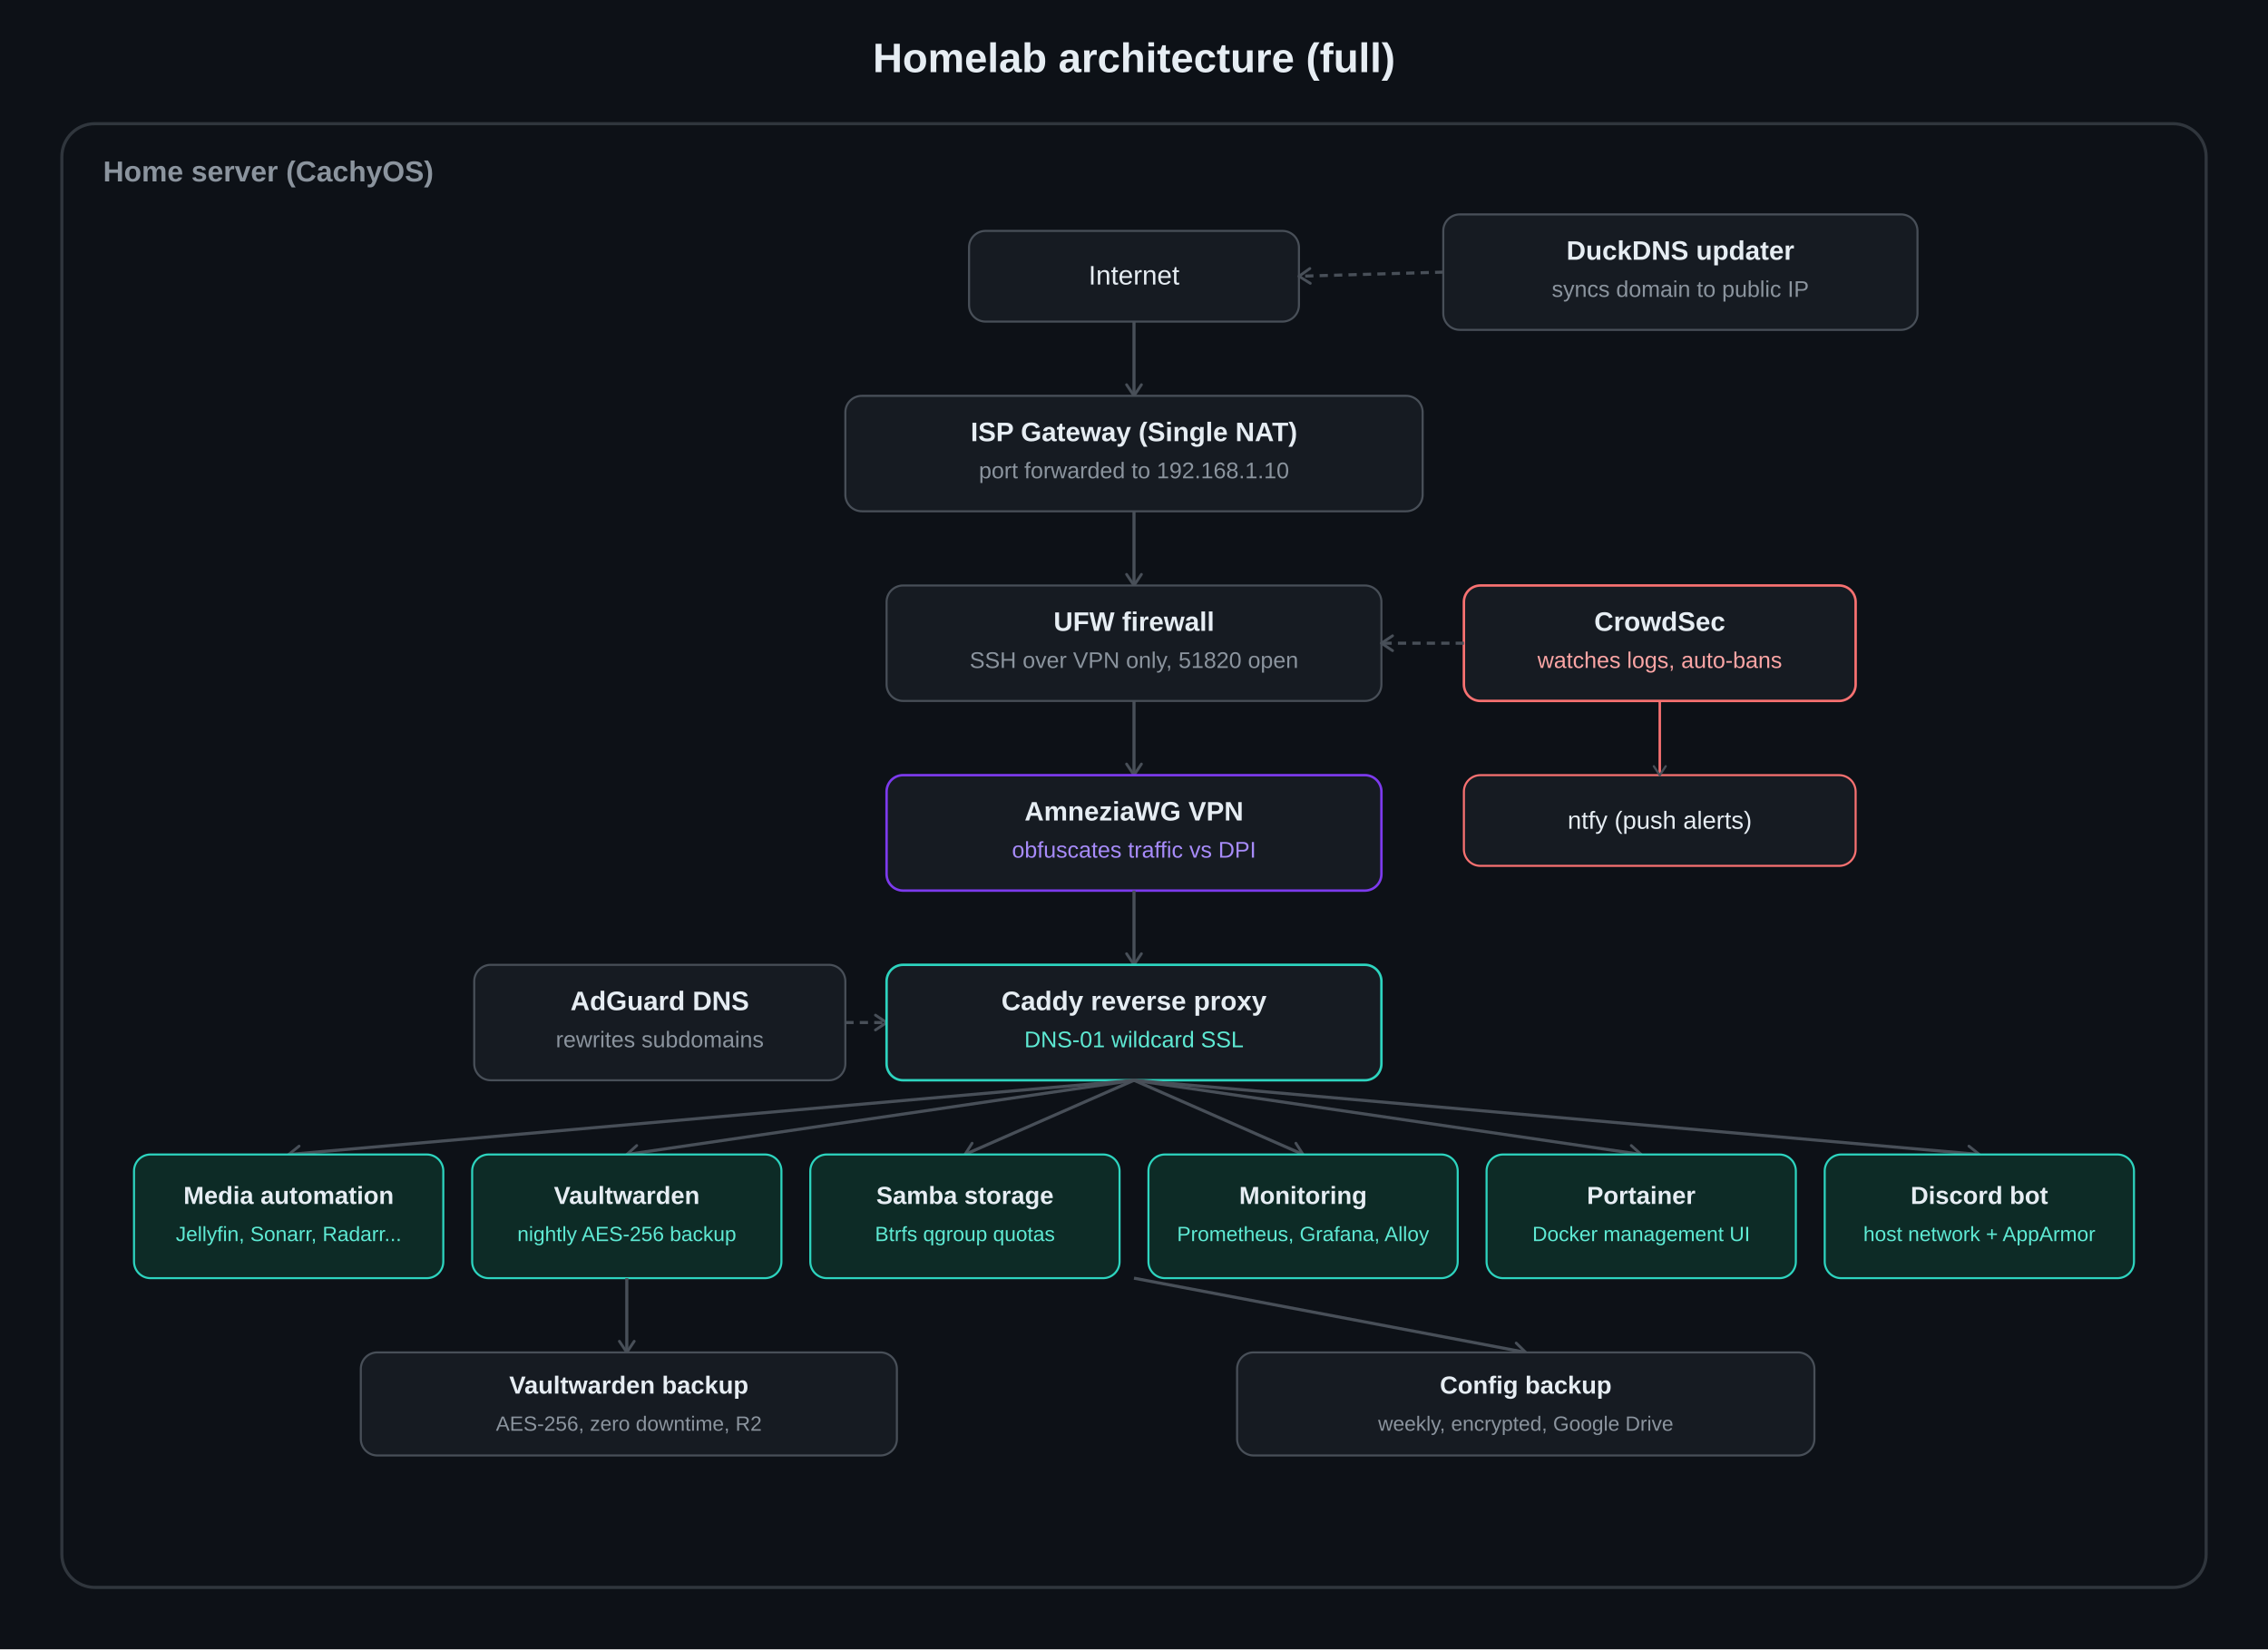
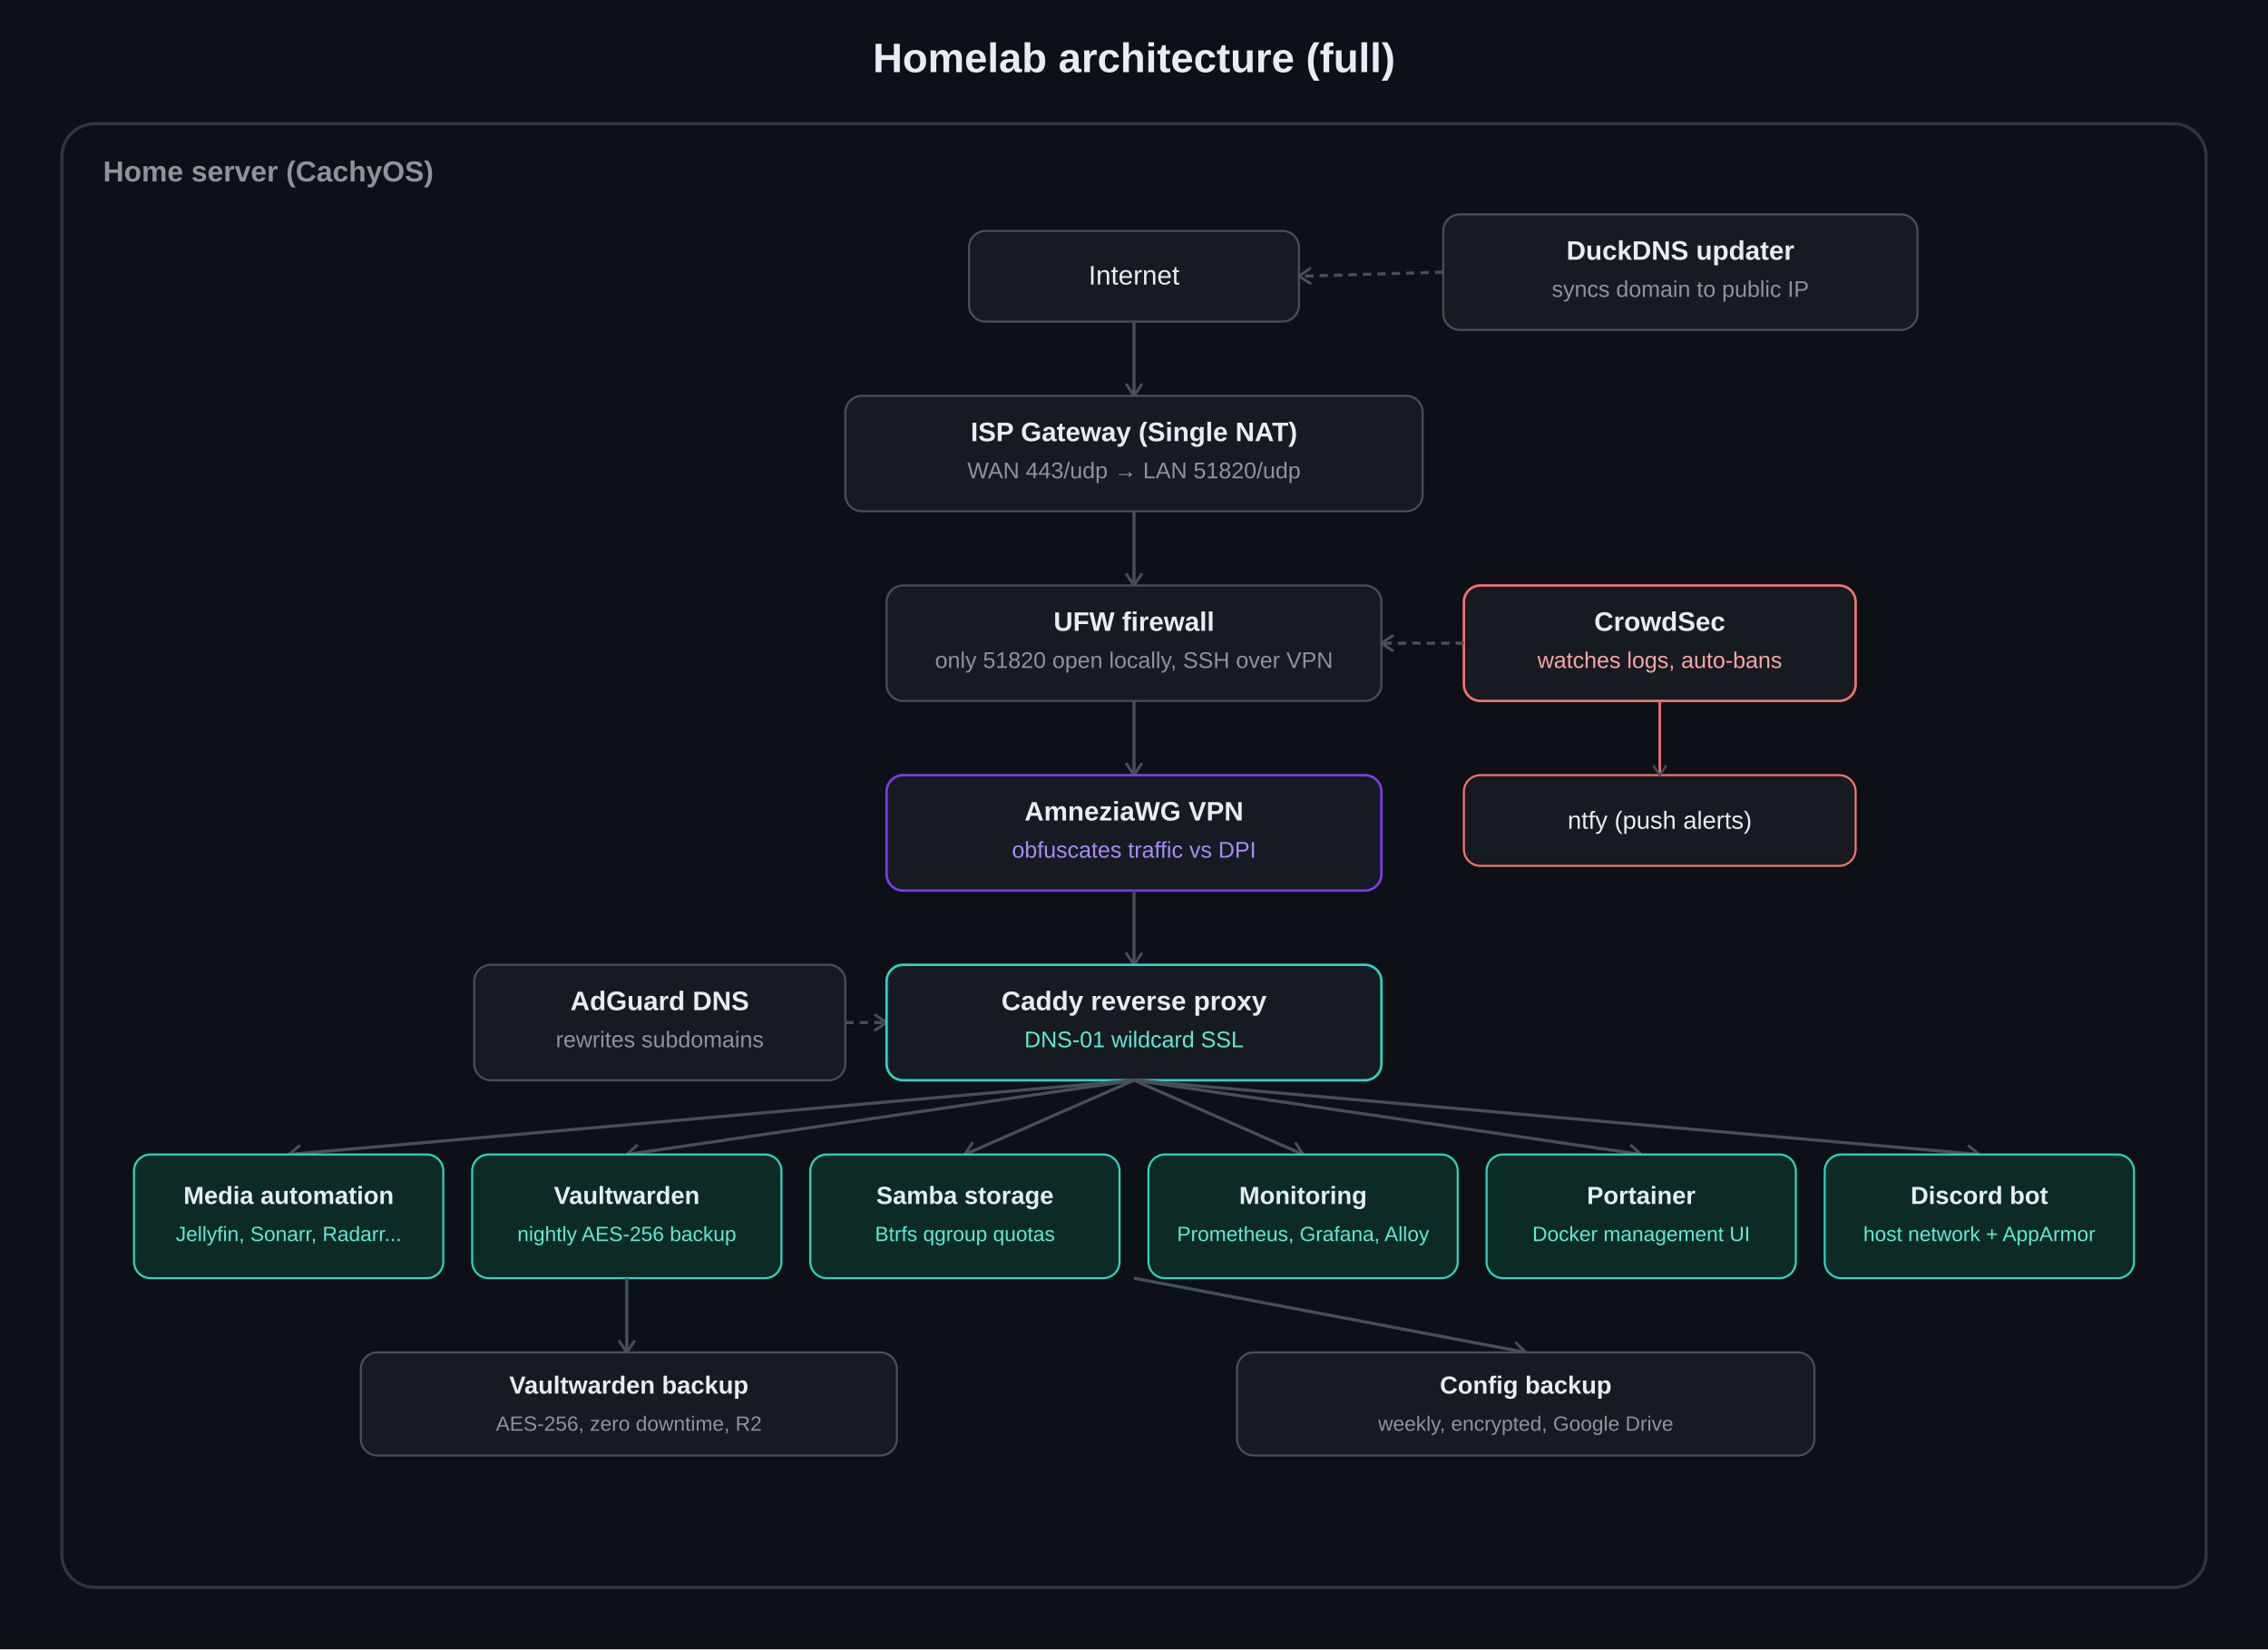
<svg xmlns="http://www.w3.org/2000/svg" width="1100" height="800" viewBox="0 0 1100 800" font-family="Arial, Helvetica, sans-serif">
  <rect x="0" y="0" width="1100" height="800" fill="#0d1117" />
  <text x="550" y="35" text-anchor="middle" fill="#e6edf3" font-size="20" font-weight="bold">Homelab architecture (full)</text>
  <rect x="30" y="60" width="1040" height="710" rx="16" fill="none" stroke="#30363d" stroke-width="1.5" />
  <text x="50" y="88" fill="#8b949e" font-size="14" font-weight="bold">Home server (CachyOS)</text>
  <rect x="470" y="112" width="160" height="44" rx="8" fill="#161b22" stroke="#484f58" stroke-width="1" />
  <text x="550" y="138" text-anchor="middle" fill="#e6edf3" font-size="13">Internet</text>
  <rect x="700" y="104" width="230" height="56" rx="8" fill="#161b22" stroke="#484f58" stroke-width="1" />
  <text x="815" y="126" text-anchor="middle" fill="#e6edf3" font-size="13" font-weight="bold">DuckDNS updater</text>
  <text x="815" y="144" text-anchor="middle" fill="#8b949e" font-size="11">syncs domain to public IP</text>
  <line x1="700" y1="132" x2="630" y2="134" stroke="#484f58" stroke-width="1.5" stroke-dasharray="4 3" marker-end="url(#arrow)" />
  <line x1="550" y1="156" x2="550" y2="192" stroke="#484f58" stroke-width="1.5" marker-end="url(#arrow)" />
  <rect x="410" y="192" width="280" height="56" rx="8" fill="#161b22" stroke="#484f58" stroke-width="1" />
  <text x="550" y="214" text-anchor="middle" fill="#e6edf3" font-size="13" font-weight="bold">ISP Gateway (Single NAT)</text>
-   <text x="550" y="232" text-anchor="middle" fill="#8b949e" font-size="11">port forwarded to 192.168.1.10</text>
+   <text x="550" y="232" text-anchor="middle" fill="#8b949e" font-size="11">WAN 443/udp → LAN 51820/udp</text>
  <line x1="550" y1="248" x2="550" y2="284" stroke="#484f58" stroke-width="1.5" marker-end="url(#arrow)" />
  <rect x="430" y="284" width="240" height="56" rx="8" fill="#161b22" stroke="#484f58" stroke-width="1" />
  <text x="550" y="306" text-anchor="middle" fill="#e6edf3" font-size="13" font-weight="bold">UFW firewall</text>
-   <text x="550" y="324" text-anchor="middle" fill="#8b949e" font-size="11">SSH over VPN only, 51820 open</text>
+   <text x="550" y="324" text-anchor="middle" fill="#8b949e" font-size="11">only 51820 open locally, SSH over VPN</text>
  <rect x="710" y="284" width="190" height="56" rx="8" fill="#161b22" stroke="#f87171" stroke-width="1.2" />
  <text x="805" y="306" text-anchor="middle" fill="#e6edf3" font-size="13" font-weight="bold">CrowdSec</text>
  <text x="805" y="324" text-anchor="middle" fill="#fca5a5" font-size="11">watches logs, auto-bans</text>
  <line x1="710" y1="312" x2="670" y2="312" stroke="#484f58" stroke-width="1.5" stroke-dasharray="4 3" marker-end="url(#arrow)" />
  <line x1="550" y1="340" x2="550" y2="376" stroke="#484f58" stroke-width="1.5" marker-end="url(#arrow)" />
  <rect x="430" y="376" width="240" height="56" rx="8" fill="#161b22" stroke="#7c3aed" stroke-width="1.2" />
  <text x="550" y="398" text-anchor="middle" fill="#e6edf3" font-size="13" font-weight="bold">AmneziaWG VPN</text>
  <text x="550" y="416" text-anchor="middle" fill="#a78bfa" font-size="11">obfuscates traffic vs DPI</text>
  <rect x="710" y="376" width="190" height="44" rx="8" fill="#161b22" stroke="#f87171" stroke-width="1" />
  <text x="805" y="402" text-anchor="middle" fill="#e6edf3" font-size="12">ntfy (push alerts)</text>
  <line x1="805" y1="340" x2="805" y2="376" stroke="#f87171" stroke-width="1.2" marker-end="url(#arrow)" />
  <line x1="550" y1="432" x2="550" y2="468" stroke="#484f58" stroke-width="1.5" marker-end="url(#arrow)" />
  <rect x="230" y="468" width="180" height="56" rx="8" fill="#161b22" stroke="#484f58" stroke-width="1" />
  <text x="320" y="490" text-anchor="middle" fill="#e6edf3" font-size="13" font-weight="bold">AdGuard DNS</text>
  <text x="320" y="508" text-anchor="middle" fill="#8b949e" font-size="11">rewrites subdomains</text>
  <line x1="410" y1="496" x2="430" y2="496" stroke="#484f58" stroke-width="1.5" stroke-dasharray="4 3" marker-end="url(#arrow)" />
  <rect x="430" y="468" width="240" height="56" rx="8" fill="#161b22" stroke="#2dd4bf" stroke-width="1.2" />
  <text x="550" y="490" text-anchor="middle" fill="#e6edf3" font-size="13" font-weight="bold">Caddy reverse proxy</text>
  <text x="550" y="508" text-anchor="middle" fill="#5eead4" font-size="11">DNS-01 wildcard SSL</text>
  <line x1="550" y1="524" x2="140" y2="560" stroke="#484f58" stroke-width="1.5" marker-end="url(#arrow)" />
  <line x1="550" y1="524" x2="304" y2="560" stroke="#484f58" stroke-width="1.5" marker-end="url(#arrow)" />
  <line x1="550" y1="524" x2="468" y2="560" stroke="#484f58" stroke-width="1.5" marker-end="url(#arrow)" />
  <line x1="550" y1="524" x2="632" y2="560" stroke="#484f58" stroke-width="1.5" marker-end="url(#arrow)" />
  <line x1="550" y1="524" x2="796" y2="560" stroke="#484f58" stroke-width="1.5" marker-end="url(#arrow)" />
  <line x1="550" y1="524" x2="960" y2="560" stroke="#484f58" stroke-width="1.5" marker-end="url(#arrow)" />
  <rect x="65" y="560" width="150" height="60" rx="8" fill="#0d2b26" stroke="#2dd4bf" stroke-width="1" />
  <text x="140" y="584" text-anchor="middle" fill="#e6edf3" font-size="12" font-weight="bold">Media automation</text>
  <text x="140" y="602" text-anchor="middle" fill="#5eead4" font-size="10">Jellyfin, Sonarr, Radarr...</text>
  <rect x="229" y="560" width="150" height="60" rx="8" fill="#0d2b26" stroke="#2dd4bf" stroke-width="1" />
  <text x="304" y="584" text-anchor="middle" fill="#e6edf3" font-size="12" font-weight="bold">Vaultwarden</text>
  <text x="304" y="602" text-anchor="middle" fill="#5eead4" font-size="10">nightly AES-256 backup</text>
  <rect x="393" y="560" width="150" height="60" rx="8" fill="#0d2b26" stroke="#2dd4bf" stroke-width="1" />
  <text x="468" y="584" text-anchor="middle" fill="#e6edf3" font-size="12" font-weight="bold">Samba storage</text>
  <text x="468" y="602" text-anchor="middle" fill="#5eead4" font-size="10">Btrfs qgroup quotas</text>
  <rect x="557" y="560" width="150" height="60" rx="8" fill="#0d2b26" stroke="#2dd4bf" stroke-width="1" />
  <text x="632" y="584" text-anchor="middle" fill="#e6edf3" font-size="12" font-weight="bold">Monitoring</text>
  <text x="632" y="602" text-anchor="middle" fill="#5eead4" font-size="10">Prometheus, Grafana, Alloy</text>
  <rect x="721" y="560" width="150" height="60" rx="8" fill="#0d2b26" stroke="#2dd4bf" stroke-width="1" />
  <text x="796" y="584" text-anchor="middle" fill="#e6edf3" font-size="12" font-weight="bold">Portainer</text>
  <text x="796" y="602" text-anchor="middle" fill="#5eead4" font-size="10">Docker management UI</text>
  <rect x="885" y="560" width="150" height="60" rx="8" fill="#0d2b26" stroke="#2dd4bf" stroke-width="1" />
  <text x="960" y="584" text-anchor="middle" fill="#e6edf3" font-size="12" font-weight="bold">Discord bot</text>
  <text x="960" y="602" text-anchor="middle" fill="#5eead4" font-size="10">host network + AppArmor</text>
  <line x1="304" y1="620" x2="304" y2="656" stroke="#484f58" stroke-width="1.5" marker-end="url(#arrow)" />
  <rect x="175" y="656" width="260" height="50" rx="8" fill="#161b22" stroke="#484f58" stroke-width="1" />
  <text x="305" y="676" text-anchor="middle" fill="#e6edf3" font-size="12" font-weight="bold">Vaultwarden backup</text>
  <text x="305" y="694" text-anchor="middle" fill="#8b949e" font-size="10">AES-256, zero downtime, R2</text>
  <line x1="550" y1="620" x2="740" y2="656" stroke="#484f58" stroke-width="1.5" marker-end="url(#arrow)" />
  <rect x="600" y="656" width="280" height="50" rx="8" fill="#161b22" stroke="#484f58" stroke-width="1" />
  <text x="740" y="676" text-anchor="middle" fill="#e6edf3" font-size="12" font-weight="bold">Config backup</text>
  <text x="740" y="694" text-anchor="middle" fill="#8b949e" font-size="10">weekly, encrypted, Google Drive</text>
  <defs>
    <marker id="arrow" viewBox="0 0 10 10" refX="8" refY="5" markerWidth="6" markerHeight="6" orient="auto-start-reverse">
      <path d="M2 1L8 5L2 9" fill="none" stroke="#484f58" stroke-width="1.5" stroke-linecap="round" stroke-linejoin="round" />
    </marker>
  </defs>
</svg>
